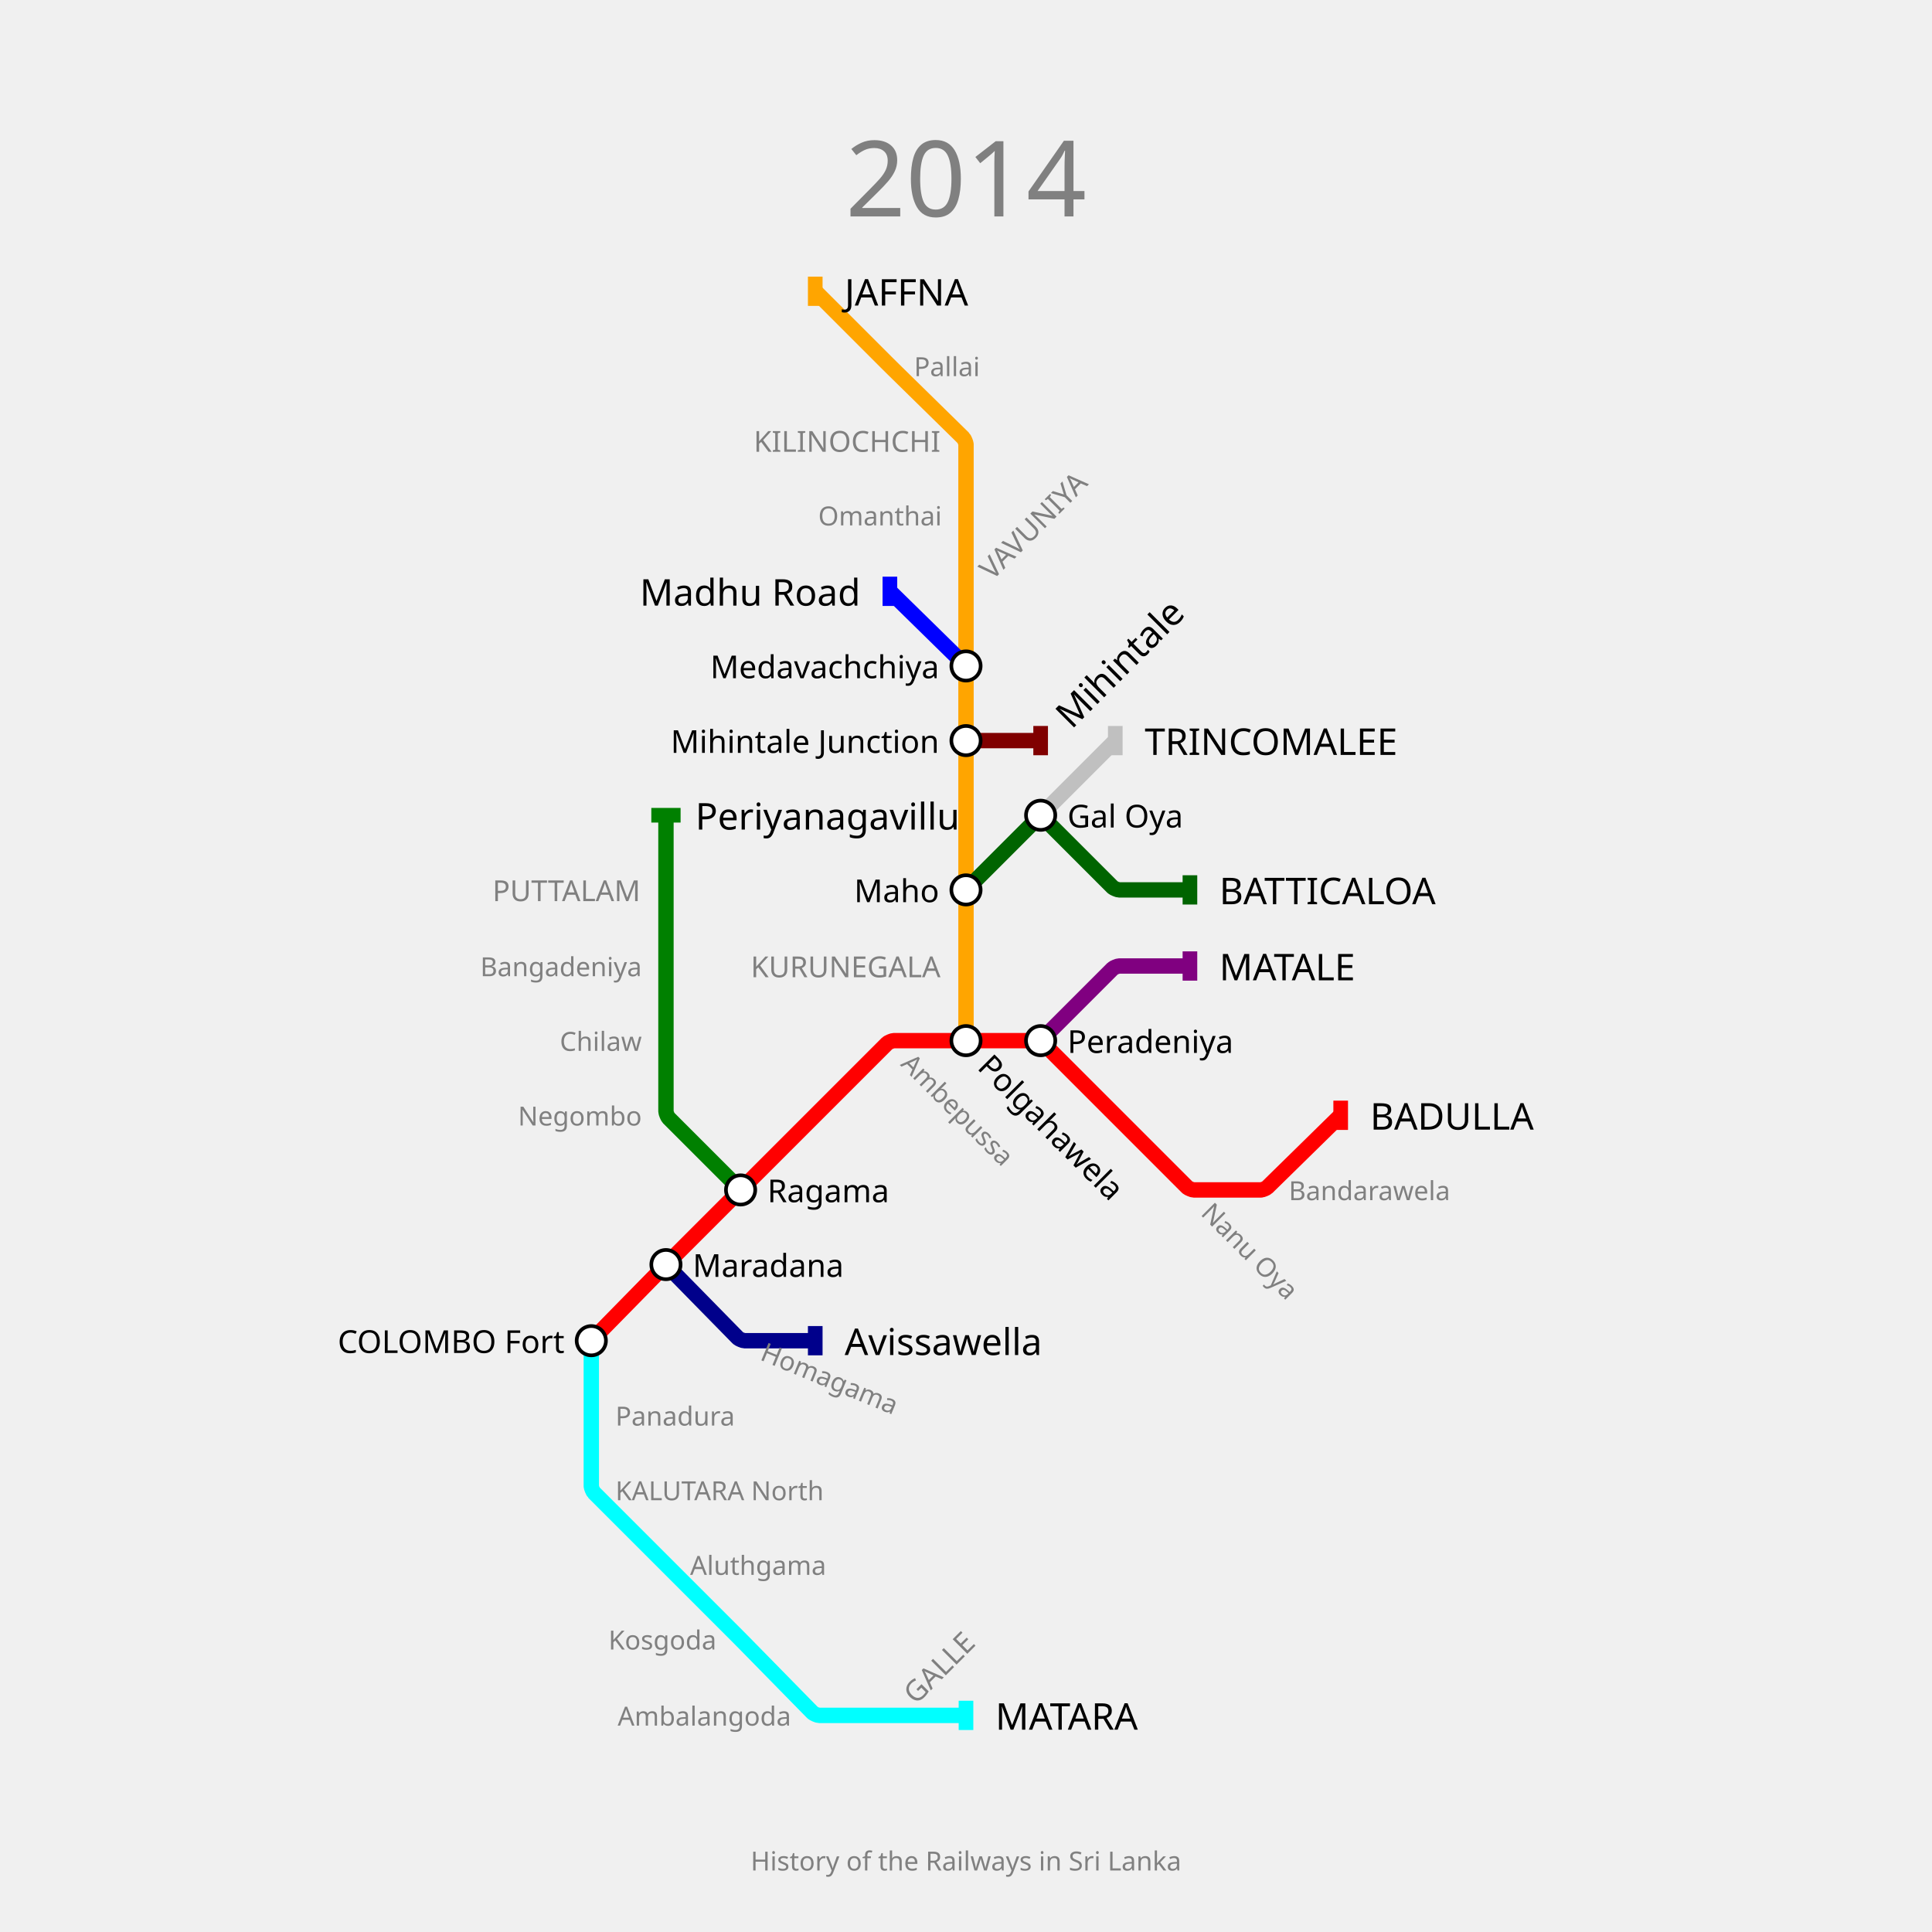
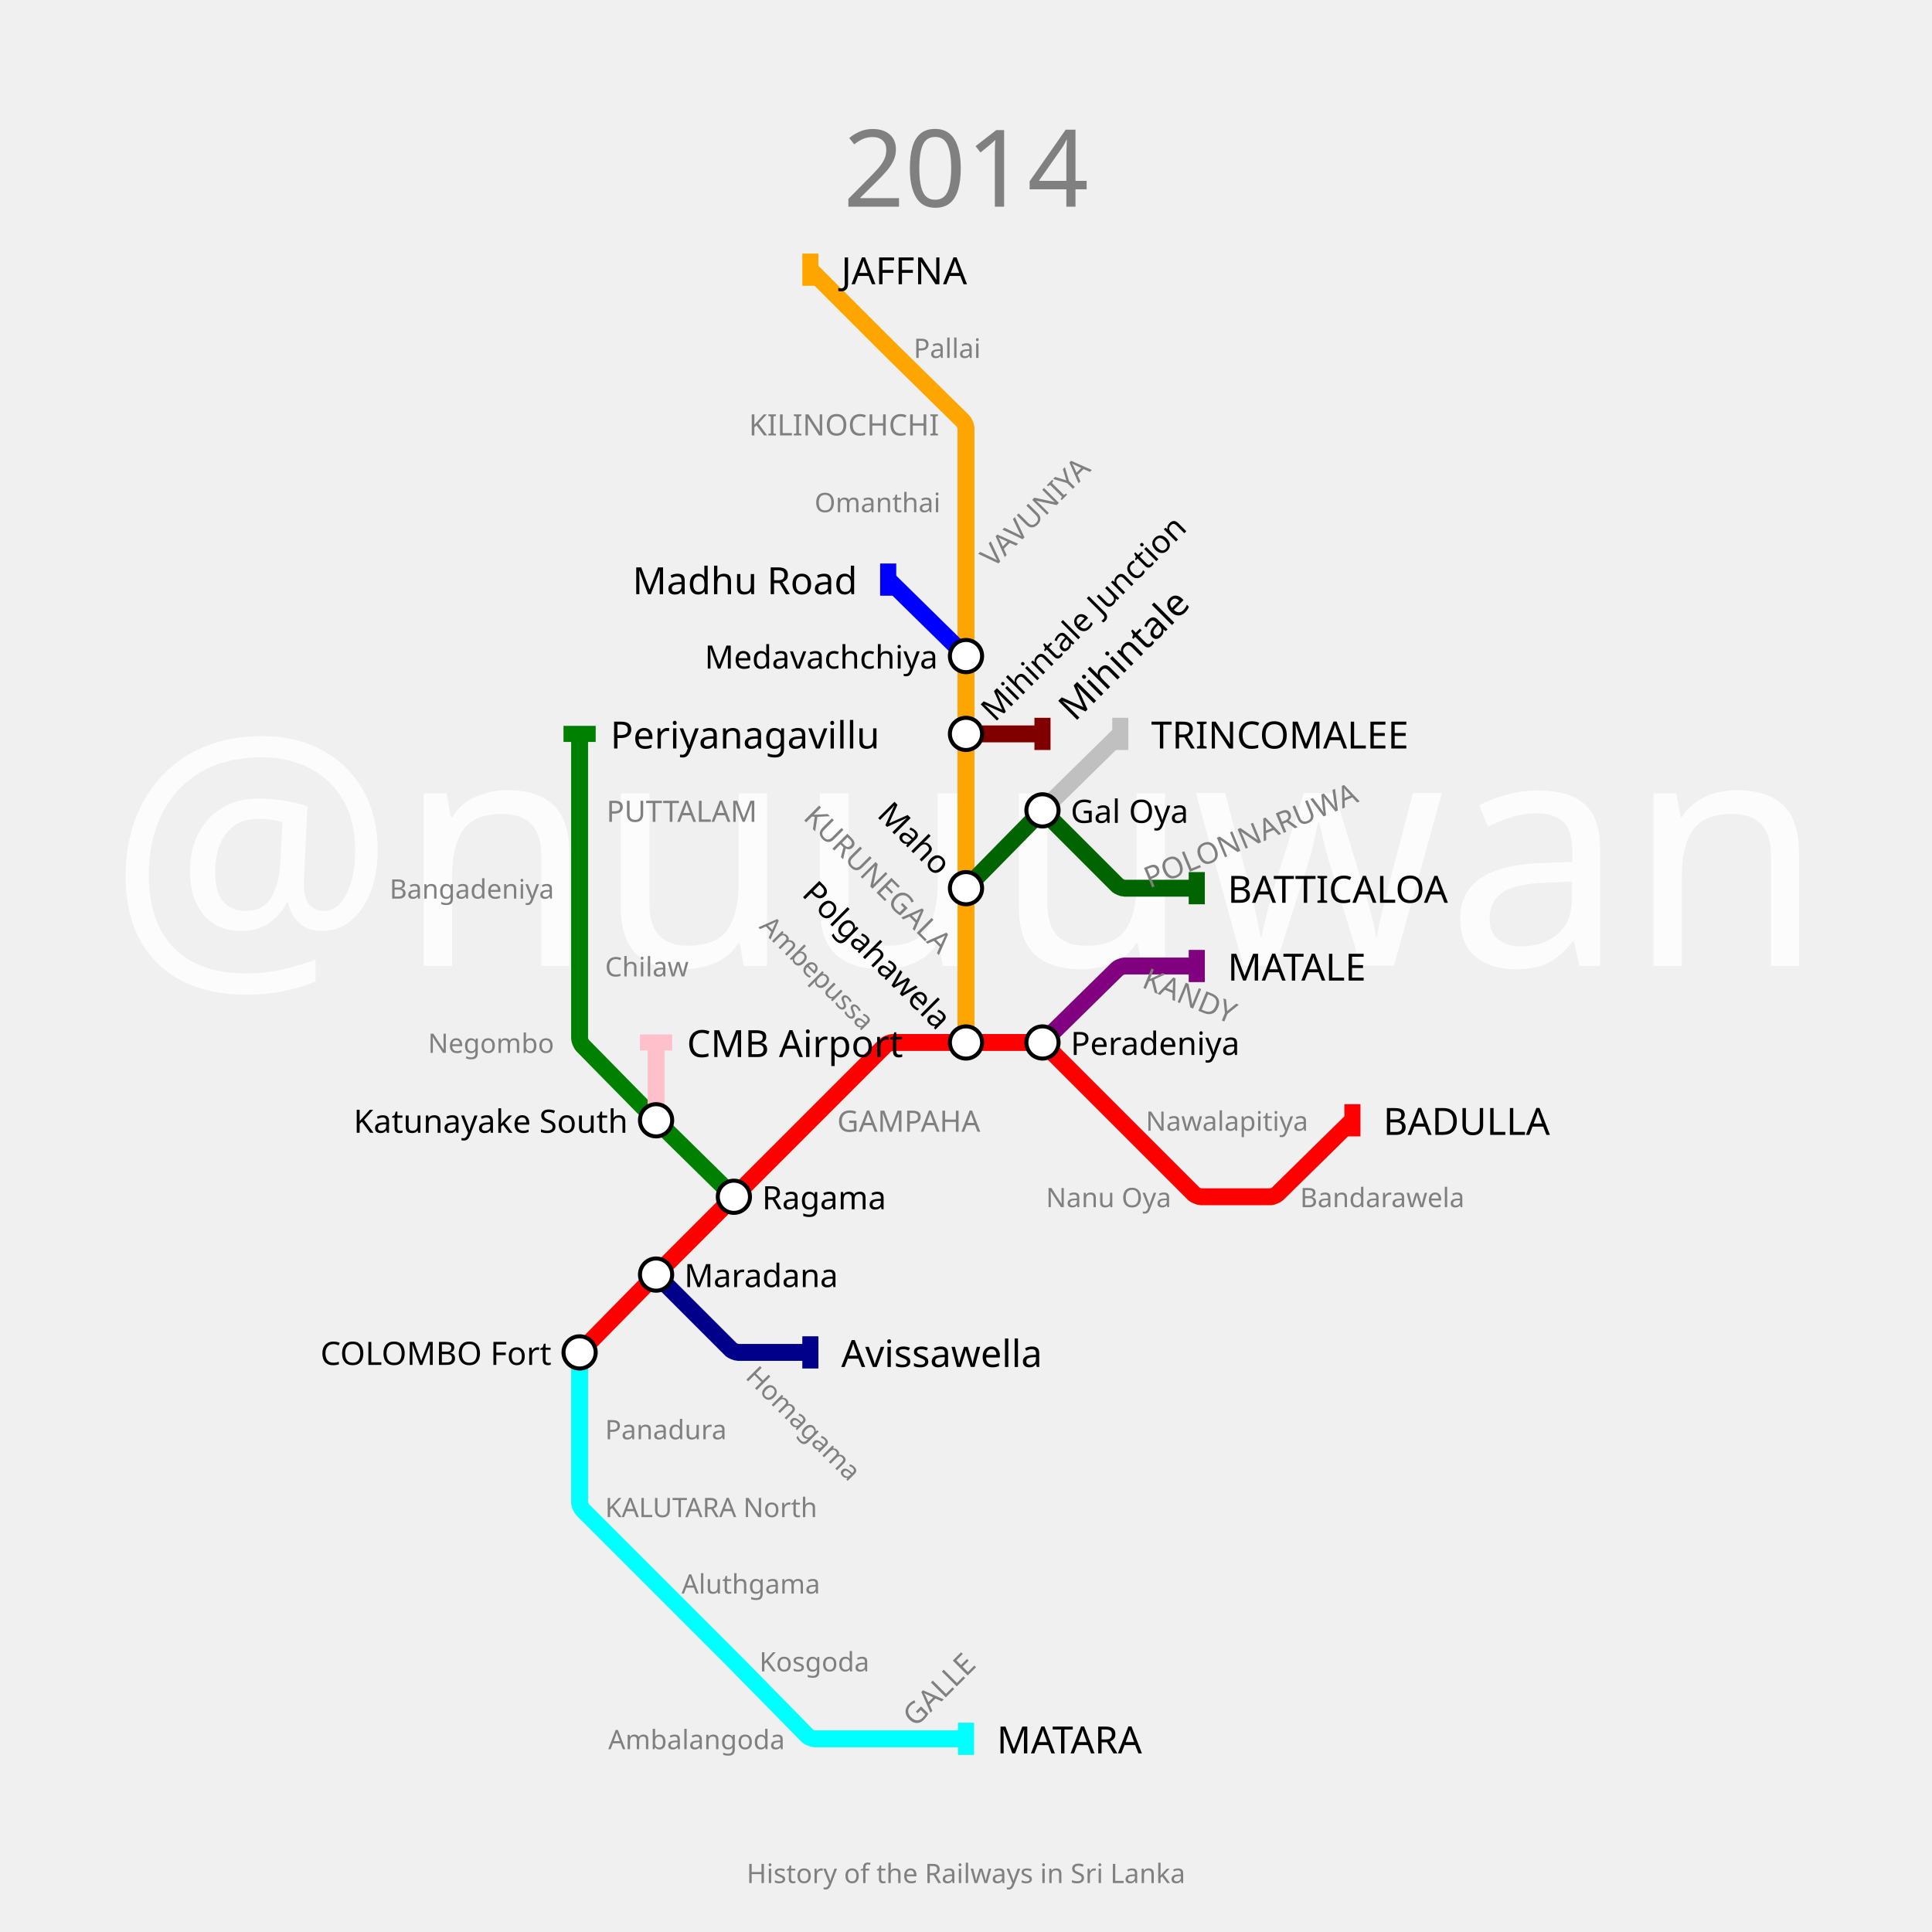
- <svg xmlns="http://www.w3.org/2000/svg" width="1320" height="1320" padding="148">
-   <text fill="gray" stroke="none" font-size="72" font-family="p22" x="660.0" y="92.0" text-anchor="middle" dominant-baseline="hanging">2014</text>
-   <text fill="gray" stroke="none" font-size="18" font-family="p22" x="660.0" y="1264.0" text-anchor="middle" dominant-baseline="text-top">History of the Railways in Sri Lanka</text>
+ <svg xmlns="http://www.w3.org/2000/svg" width="1440" height="1440" padding="144">
+   <text fill="#fcfcfc" stroke="none" font-size="240.0" font-family="p22" x="720.0" y="720.0" text-anchor="middle" dominant-baseline="center">@nuuuwan</text>
+   <text fill="gray" stroke="none" font-size="80" font-family="p22" x="720.0" y="92.0" text-anchor="middle" dominant-baseline="hanging">2014</text>
+   <text fill="gray" stroke="none" font-size="20" font-family="p22" x="720.0" y="1388.0" text-anchor="middle" dominant-baseline="text-top">History of the Railways in Sri Lanka</text>
  <g>
-     <path fill="none" stroke-width="10.5" stroke-opacity="1" d="M 404.0,916.0 L 452.475,866.575 C 453.317,865.716 456.7,862.3 457.55,861.45 L 506.0,813.0 L 557.0,762.0 L 606.162,712.838 C 606.774,712.226 609.733,711.0 610.6,711.0 L 660.0,711.0 L 708.45,711.0 C 709.3,711.0 712.202,712.202 712.803,712.803 L 762.0,762.0 L 811.197,811.197 C 811.798,811.798 814.7,813.0 815.55,813.0 L 861.577,813.0 C 862.385,813.0 865.153,811.869 865.73,811.304 L 916.0,762.0" stroke="red" />
-     <rect stroke="none" fill-opacity="1" x="911" y="752" width="10" height="20" fill="red" />
+     <path fill="none" stroke-width="12.6" stroke-opacity="1" d="M 432.0,1008.0 L 486.15,952.9 C 487.1,951.933 490.917,948.083 491.875,947.125 L 547.0,892.0 L 604.0,835.0 L 659.949,779.051 C 660.633,778.367 663.933,777.0 664.9,777.0 L 720.0,777.0 L 774.15,777.0 C 775.1,777.0 778.344,778.344 779.015,779.015 L 835.0,835.0 L 889.949,889.949 C 890.633,890.633 893.933,892.0 894.9,892.0 L 947.245,892.0 C 948.163,892.0 951.31,890.713 951.965,890.069 L 1008.0,835.0" stroke="red" />
+     <rect stroke="none" fill-opacity="1" x="1002" y="823" width="12" height="24" fill="red" />
  </g>
  <g>
-     <path fill="none" stroke-width="10.5" stroke-opacity="1" d="M 711.0,711.0 L 760.197,661.803 C 760.798,661.202 763.7,660.0 764.55,660.0 L 813.0,660.0" stroke="purple" />
-     <rect stroke="none" fill-opacity="1" x="808" y="650" width="10" height="20" fill="purple" />
+     <path fill="none" stroke-width="12.6" stroke-opacity="1" d="M 777.0,777.0 L 832.967,721.998 C 833.645,721.332 836.9,720.0 837.85,720.0 L 892.0,720.0" stroke="purple" />
+     <rect stroke="none" fill-opacity="1" x="886" y="708" width="12" height="24" fill="purple" />
  </g>
  <g>
-     <path fill="none" stroke-width="10.5" stroke-opacity="1" d="M 404.0,916.0 L 404.0,967.0 L 404.0,1015.45 C 404.0,1016.3 405.202,1019.202 405.803,1019.803 L 455.0,1069.0 L 503.45,1117.45 C 504.3,1118.3 507.683,1121.716 508.525,1122.575 L 555.214,1170.179 C 555.81,1170.786 558.7,1172.0 559.55,1172.0 L 608.0,1172.0 L 660.0,1172.0" stroke="cyan" />
-     <rect stroke="none" fill-opacity="1" x="655" y="1162" width="10" height="20" fill="cyan" />
+     <path fill="none" stroke-width="12.6" stroke-opacity="1" d="M 432.0,1008.0 L 432.0,1065.0 L 432.0,1120.1 C 432.0,1121.067 433.367,1124.367 434.051,1125.051 L 489.0,1180.0 L 544.125,1235.125 C 545.083,1236.083 548.9,1239.933 549.85,1240.9 L 601.967,1293.932 C 602.645,1294.621 605.933,1296.0 606.9,1296.0 L 662.0,1296.0 L 720.0,1296.0" stroke="cyan" />
+     <rect stroke="none" fill-opacity="1" x="714" y="1284" width="12" height="24" fill="cyan" />
  </g>
  <g>
-     <path fill="none" stroke-width="10.5" stroke-opacity="1" d="M 660.0,711.0 L 660.0,660.0 L 660.0,608.0 L 660.0,557.0 L 660.0,506.0 L 660.0,455.0 L 660.0,404.0 L 660.0,352.0 L 660.0,303.55 C 660.0,302.7 658.786,299.81 658.179,299.214 L 610.509,252.461 C 609.673,251.64 606.343,248.343 605.515,247.515 L 557.0,199.0" stroke="orange" />
-     <rect stroke="none" fill-opacity="1" x="552" y="189" width="10" height="20" fill="orange" />
+     <path fill="none" stroke-width="12.6" stroke-opacity="1" d="M 720.0,777.0 L 720.0,720.0 L 720.0,662.0 L 720.0,604.0 L 720.0,547.0 L 720.0,489.0 L 720.0,432.0 L 720.0,374.0 L 720.0,318.9 C 720.0,317.933 718.621,314.645 717.932,313.967 L 664.797,261.748 C 663.864,260.832 660.152,257.152 659.227,256.227 L 604.0,201.0" stroke="orange" />
+     <rect stroke="none" fill-opacity="1" x="598" y="189" width="12" height="24" fill="orange" />
  </g>
  <g>
-     <path fill="none" stroke-width="10.5" stroke-opacity="1" d="M 455.0,864.0 L 504.214,914.179 C 504.81,914.786 507.7,916.0 508.55,916.0 L 557.0,916.0" stroke="darkblue" />
-     <rect stroke="none" fill-opacity="1" x="552" y="906" width="10" height="20" fill="darkblue" />
+     <path fill="none" stroke-width="12.6" stroke-opacity="1" d="M 489.0,950.0 L 544.985,1005.985 C 545.656,1006.656 548.9,1008.0 549.85,1008.0 L 604.0,1008.0" stroke="darkblue" />
+     <rect stroke="none" fill-opacity="1" x="598" y="996" width="12" height="24" fill="darkblue" />
  </g>
  <g>
-     <path fill="none" stroke-width="10.5" stroke-opacity="1" d="M 506.0,813.0 L 456.803,763.803 C 456.202,763.202 455.0,760.3 455.0,759.45 L 455.0,711.0 L 455.0,660.0 L 455.0,608.0 L 455.0,557.0" stroke="green" />
-     <rect stroke="none" fill-opacity="1" x="445" y="552" width="20" height="10" fill="green" />
+     <path fill="none" stroke-width="12.6" stroke-opacity="1" d="M 547.0,892.0 L 491.9,837.85 C 490.933,836.9 487.1,833.067 486.15,832.1 L 433.998,779.033 C 433.332,778.355 432.0,775.1 432.0,774.15 L 432.0,720.0 L 432.0,662.0 L 432.0,604.0 L 432.0,547.0" stroke="green" />
+     <rect stroke="none" fill-opacity="1" x="420" y="541" width="24" height="12" fill="green" />
  </g>
  <g>
-     <path fill="none" stroke-width="10.5" stroke-opacity="1" d="M 660.0,608.0 L 708.45,559.55 C 709.3,558.7 712.7,558.7 713.55,559.55 L 760.197,606.197 C 760.798,606.798 763.7,608.0 764.55,608.0 L 813.0,608.0" stroke="darkgreen" />
-     <rect stroke="none" fill-opacity="1" x="808" y="598" width="10" height="20" fill="darkgreen" />
+     <path fill="none" stroke-width="12.6" stroke-opacity="1" d="M 720.0,662.0 L 774.15,606.9 C 775.1,605.933 778.917,605.917 779.875,606.875 L 832.985,659.985 C 833.656,660.656 836.9,662.0 837.85,662.0 L 892.0,662.0" stroke="darkgreen" />
+     <rect stroke="none" fill-opacity="1" x="886" y="650" width="12" height="24" fill="darkgreen" />
  </g>
  <g>
-     <path fill="none" stroke-width="10.5" stroke-opacity="1" d="M 711.0,557.0 L 762.0,506.0" stroke="silver" />
-     <rect stroke="none" fill-opacity="1" x="757" y="496" width="10" height="20" fill="silver" />
+     <path fill="none" stroke-width="12.6" stroke-opacity="1" d="M 777.0,604.0 L 835.0,547.0" stroke="silver" />
+     <rect stroke="none" fill-opacity="1" x="829" y="535" width="12" height="24" fill="silver" />
  </g>
  <g>
-     <path fill="none" stroke-width="10.5" stroke-opacity="1" d="M 660.0,506.0 L 711.0,506.0" stroke="maroon" />
-     <rect stroke="none" fill-opacity="1" x="706" y="496" width="10" height="20" fill="maroon" />
+     <path fill="none" stroke-width="12.6" stroke-opacity="1" d="M 489.0,835.0 L 489.0,777.0" stroke="pink" />
+     <rect stroke="none" fill-opacity="1" x="477" y="771" width="24" height="12" fill="pink" />
  </g>
  <g>
-     <path fill="none" stroke-width="10.5" stroke-opacity="1" d="M 660.0,455.0 L 608.0,404.0" stroke="blue" />
-     <rect stroke="none" fill-opacity="1" x="603" y="394" width="10" height="20" fill="blue" />
+     <path fill="none" stroke-width="12.6" stroke-opacity="1" d="M 720.0,547.0 L 777.0,547.0" stroke="maroon" />
+     <rect stroke="none" fill-opacity="1" x="771" y="535" width="12" height="24" fill="maroon" />
  </g>
  <g>
-     <text fill="black" stroke="none" font-size="25.2" font-family="p22" font-weight="100" text-anchor="start" dominant-baseline="central" x="936.1" y="762" transform="translate(916,762) rotate(0) translate(-916,-762)">BADULLA</text>
+     <path fill="none" stroke-width="12.6" stroke-opacity="1" d="M 720.0,489.0 L 662.0,432.0" stroke="blue" />
+     <rect stroke="none" fill-opacity="1" x="656" y="420" width="12" height="24" fill="blue" />
  </g>
  <g>
-     <text fill="black" stroke="none" font-size="25.2" font-family="p22" font-weight="100" text-anchor="start" dominant-baseline="central" x="833.1" y="660" transform="translate(813,660) rotate(0) translate(-813,-660)">MATALE</text>
+     <text fill="black" stroke="none" font-size="28.0" font-family="p22" font-weight="100" text-anchor="start" dominant-baseline="central" x="1031.0" y="835" transform="translate(1008,835) rotate(0) translate(-1008,-835)">BADULLA</text>
  </g>
  <g>
-     <text fill="black" stroke="none" font-size="25.2" font-family="p22" font-weight="100" text-anchor="start" dominant-baseline="central" x="680.1" y="1172" transform="translate(660,1172) rotate(0) translate(-660,-1172)">MATARA</text>
+     <text fill="black" stroke="none" font-size="28.0" font-family="p22" font-weight="100" text-anchor="start" dominant-baseline="central" x="915.0" y="720" transform="translate(892,720) rotate(0) translate(-892,-720)">MATALE</text>
  </g>
  <g>
-     <text fill="black" stroke="none" font-size="25.2" font-family="p22" font-weight="100" text-anchor="start" dominant-baseline="central" x="577.1" y="199" transform="translate(557,199) rotate(0) translate(-557,-199)">JAFFNA</text>
+     <text fill="black" stroke="none" font-size="28.0" font-family="p22" font-weight="100" text-anchor="start" dominant-baseline="central" x="743.0" y="1296" transform="translate(720,1296) rotate(0) translate(-720,-1296)">MATARA</text>
  </g>
  <g>
-     <text fill="black" stroke="none" font-size="25.2" font-family="p22" font-weight="100" text-anchor="start" dominant-baseline="central" x="577.1" y="916" transform="translate(557,916) rotate(0) translate(-557,-916)">Avissawella</text>
+     <text fill="black" stroke="none" font-size="28.0" font-family="p22" font-weight="100" text-anchor="start" dominant-baseline="central" x="627.0" y="201" transform="translate(604,201) rotate(0) translate(-604,-201)">JAFFNA</text>
  </g>
  <g>
-     <text fill="black" stroke="none" font-size="25.2" font-family="p22" font-weight="100" text-anchor="start" dominant-baseline="central" x="475.1" y="557" transform="translate(455,557) rotate(0) translate(-455,-557)">Periyanagavillu</text>
+     <text fill="black" stroke="none" font-size="28.0" font-family="p22" font-weight="100" text-anchor="start" dominant-baseline="central" x="627.0" y="1008" transform="translate(604,1008) rotate(0) translate(-604,-1008)">Avissawella</text>
  </g>
  <g>
-     <text fill="black" stroke="none" font-size="25.2" font-family="p22" font-weight="100" text-anchor="start" dominant-baseline="central" x="833.1" y="608" transform="translate(813,608) rotate(0) translate(-813,-608)">BATTICALOA</text>
+     <text fill="black" stroke="none" font-size="28.0" font-family="p22" font-weight="100" text-anchor="start" dominant-baseline="central" x="455.0" y="547" transform="translate(432,547) rotate(0) translate(-432,-547)">Periyanagavillu</text>
  </g>
  <g>
-     <text fill="black" stroke="none" font-size="25.2" font-family="p22" font-weight="100" text-anchor="start" dominant-baseline="central" x="782.1" y="506" transform="translate(762,506) rotate(0) translate(-762,-506)">TRINCOMALEE</text>
+     <text fill="black" stroke="none" font-size="28.0" font-family="p22" font-weight="100" text-anchor="start" dominant-baseline="central" x="915.0" y="662" transform="translate(892,662) rotate(0) translate(-892,-662)">BATTICALOA</text>
  </g>
  <g>
-     <text fill="black" stroke="none" font-size="25.2" font-family="p22" font-weight="100" text-anchor="start" dominant-baseline="central" x="731.1" y="506" transform="translate(711,506) rotate(-45) translate(-711,-506)">Mihintale</text>
+     <text fill="black" stroke="none" font-size="28.0" font-family="p22" font-weight="100" text-anchor="start" dominant-baseline="central" x="858.0" y="547" transform="translate(835,547) rotate(0) translate(-835,-547)">TRINCOMALEE</text>
  </g>
  <g>
-     <text fill="black" stroke="none" font-size="25.2" font-family="p22" font-weight="100" text-anchor="end" dominant-baseline="central" x="587.9" y="404" transform="translate(608,404) rotate(0) translate(-608,-404)">Madhu Road</text>
+     <text fill="black" stroke="none" font-size="28.0" font-family="p22" font-weight="100" text-anchor="start" dominant-baseline="central" x="512.0" y="777" transform="translate(489,777) rotate(0) translate(-489,-777)">CMB Airport</text>
  </g>
  <g>
-     <circle r="10" fill="white" stroke="black" stroke-width="2.5" cx="404" cy="916" />
-     <text fill="black" stroke="none" font-size="21.6" font-family="p22" font-weight="100" text-anchor="end" dominant-baseline="central" x="385.7" y="916" transform="translate(404,916) rotate(0) translate(-404,-916)">COLOMBO Fort</text>
+     <text fill="black" stroke="none" font-size="28.0" font-family="p22" font-weight="100" text-anchor="start" dominant-baseline="central" x="800.0" y="547" transform="translate(777,547) rotate(-45) translate(-777,-547)">Mihintale</text>
  </g>
  <g>
-     <circle r="10" fill="white" stroke="black" stroke-width="2.5" cx="455" cy="864" />
-     <text fill="black" stroke="none" font-size="21.6" font-family="p22" font-weight="100" text-anchor="start" dominant-baseline="central" x="473.3" y="864" transform="translate(455,864) rotate(0) translate(-455,-864)">Maradana</text>
+     <text fill="black" stroke="none" font-size="28.0" font-family="p22" font-weight="100" text-anchor="end" dominant-baseline="central" x="639.0" y="432" transform="translate(662,432) rotate(0) translate(-662,-432)">Madhu Road</text>
  </g>
  <g>
-     <circle r="10" fill="white" stroke="black" stroke-width="2.5" cx="506" cy="813" />
-     <text fill="black" stroke="none" font-size="21.6" font-family="p22" font-weight="100" text-anchor="start" dominant-baseline="central" x="524.3" y="813" transform="translate(506,813) rotate(0) translate(-506,-813)">Ragama</text>
+     <circle r="12" fill="white" stroke="black" stroke-width="3.0" cx="432" cy="1008" />
+     <text fill="black" stroke="none" font-size="24.0" font-family="p22" font-weight="100" text-anchor="end" dominant-baseline="central" x="411.0" y="1008" transform="translate(432,1008) rotate(0) translate(-432,-1008)">COLOMBO Fort</text>
  </g>
  <g>
-     <circle r="10" fill="white" stroke="black" stroke-width="2.5" cx="660" cy="711" />
-     <text fill="black" stroke="none" font-size="21.6" font-family="p22" font-weight="100" text-anchor="start" dominant-baseline="central" x="678.3" y="711" transform="translate(660,711) rotate(-315) translate(-660,-711)">Polgahawela</text>
+     <circle r="12" fill="white" stroke="black" stroke-width="3.0" cx="489" cy="950" />
+     <text fill="black" stroke="none" font-size="24.0" font-family="p22" font-weight="100" text-anchor="start" dominant-baseline="central" x="510.0" y="950" transform="translate(489,950) rotate(0) translate(-489,-950)">Maradana</text>
  </g>
  <g>
-     <circle r="10" fill="white" stroke="black" stroke-width="2.5" cx="711" cy="711" />
-     <text fill="black" stroke="none" font-size="21.6" font-family="p22" font-weight="100" text-anchor="start" dominant-baseline="central" x="729.3" y="711" transform="translate(711,711) rotate(0) translate(-711,-711)">Peradeniya</text>
+     <circle r="12" fill="white" stroke="black" stroke-width="3.0" cx="547" cy="892" />
+     <text fill="black" stroke="none" font-size="24.0" font-family="p22" font-weight="100" text-anchor="start" dominant-baseline="central" x="568.0" y="892" transform="translate(547,892) rotate(0) translate(-547,-892)">Ragama</text>
  </g>
  <g>
-     <circle r="10" fill="white" stroke="black" stroke-width="2.5" cx="660" cy="608" />
-     <text fill="black" stroke="none" font-size="21.6" font-family="p22" font-weight="100" text-anchor="end" dominant-baseline="central" x="641.7" y="608" transform="translate(660,608) rotate(0) translate(-660,-608)">Maho</text>
+     <circle r="12" fill="white" stroke="black" stroke-width="3.0" cx="720" cy="777" />
+     <text fill="black" stroke="none" font-size="24.0" font-family="p22" font-weight="100" text-anchor="end" dominant-baseline="central" x="699.0" y="777" transform="translate(720,777) rotate(45) translate(-720,-777)">Polgahawela</text>
  </g>
  <g>
-     <circle r="10" fill="white" stroke="black" stroke-width="2.5" cx="660" cy="506" />
-     <text fill="black" stroke="none" font-size="21.6" font-family="p22" font-weight="100" text-anchor="end" dominant-baseline="central" x="641.7" y="506" transform="translate(660,506) rotate(0) translate(-660,-506)">Mihintale Junction</text>
+     <circle r="12" fill="white" stroke="black" stroke-width="3.0" cx="777" cy="777" />
+     <text fill="black" stroke="none" font-size="24.0" font-family="p22" font-weight="100" text-anchor="start" dominant-baseline="central" x="798.0" y="777" transform="translate(777,777) rotate(0) translate(-777,-777)">Peradeniya</text>
  </g>
  <g>
-     <circle r="10" fill="white" stroke="black" stroke-width="2.5" cx="660" cy="455" />
-     <text fill="black" stroke="none" font-size="21.6" font-family="p22" font-weight="100" text-anchor="end" dominant-baseline="central" x="641.7" y="455" transform="translate(660,455) rotate(0) translate(-660,-455)">Medavachchiya</text>
+     <circle r="12" fill="white" stroke="black" stroke-width="3.0" cx="720" cy="662" />
+     <text fill="black" stroke="none" font-size="24.0" font-family="p22" font-weight="100" text-anchor="end" dominant-baseline="central" x="699.0" y="662" transform="translate(720,662) rotate(45) translate(-720,-662)">Maho</text>
  </g>
  <g>
-     <circle r="10" fill="white" stroke="black" stroke-width="2.5" cx="711" cy="557" />
-     <text fill="black" stroke="none" font-size="21.6" font-family="p22" font-weight="100" text-anchor="start" dominant-baseline="central" x="729.3" y="557" transform="translate(711,557) rotate(0) translate(-711,-557)">Gal Oya</text>
-   </g>
-   <g />
-   <g />
-   <g>
-     <text fill="gray" stroke="none" font-size="19.8" font-family="p22" font-weight="100" text-anchor="start" dominant-baseline="central" x="625.4" y="1172" transform="translate(608,1172) rotate(-45) translate(-608,-1172)">GALLE</text>
+     <circle r="12" fill="white" stroke="black" stroke-width="3.0" cx="720" cy="547" />
+     <text fill="black" stroke="none" font-size="24.0" font-family="p22" font-weight="100" text-anchor="start" dominant-baseline="central" x="741.0" y="547" transform="translate(720,547) rotate(-45) translate(-720,-547)">Mihintale Junction</text>
  </g>
  <g>
-     <text fill="gray" stroke="none" font-size="19.8" font-family="p22" font-weight="100" text-anchor="end" dominant-baseline="central" x="642.6" y="660" transform="translate(660,660) rotate(0) translate(-660,-660)">KURUNEGALA</text>
+     <circle r="12" fill="white" stroke="black" stroke-width="3.0" cx="720" cy="489" />
+     <text fill="black" stroke="none" font-size="24.0" font-family="p22" font-weight="100" text-anchor="end" dominant-baseline="central" x="699.0" y="489" transform="translate(720,489) rotate(0) translate(-720,-489)">Medavachchiya</text>
+   </g>
+   <g>
+     <circle r="12" fill="white" stroke="black" stroke-width="3.0" cx="489" cy="835" />
+     <text fill="black" stroke="none" font-size="24.0" font-family="p22" font-weight="100" text-anchor="end" dominant-baseline="central" x="468.0" y="835" transform="translate(489,835) rotate(0) translate(-489,-835)">Katunayake South</text>
+   </g>
+   <g>
+     <circle r="12" fill="white" stroke="black" stroke-width="3.0" cx="777" cy="604" />
+     <text fill="black" stroke="none" font-size="24.0" font-family="p22" font-weight="100" text-anchor="start" dominant-baseline="central" x="798.0" y="604" transform="translate(777,604) rotate(0) translate(-777,-604)">Gal Oya</text>
+   </g>
+   <g>
+     <text fill="gray" stroke="none" font-size="22.0" font-family="p22" font-weight="100" text-anchor="start" dominant-baseline="central" x="624.0" y="835" transform="translate(604,835) rotate(0) translate(-604,-835)">GAMPAHA</text>
+   </g>
+   <g>
+     <text fill="gray" stroke="none" font-size="22.0" font-family="p22" font-weight="100" text-anchor="start" dominant-baseline="central" x="855.0" y="720" transform="translate(835,720) rotate(-337.5) translate(-835,-720)">KANDY</text>
+   </g>
+   <g>
+     <text fill="gray" stroke="none" font-size="22.0" font-family="p22" font-weight="100" text-anchor="start" dominant-baseline="central" x="682.0" y="1296" transform="translate(662,1296) rotate(-45) translate(-662,-1296)">GALLE</text>
+   </g>
+   <g>
+     <text fill="gray" stroke="none" font-size="22.0" font-family="p22" font-weight="100" text-anchor="end" dominant-baseline="central" x="700.0" y="720" transform="translate(720,720) rotate(45) translate(-720,-720)">KURUNEGALA</text>
  </g>
  <g />
  <g>
-     <text fill="gray" stroke="none" font-size="19.8" font-family="p22" font-weight="100" text-anchor="start" dominant-baseline="central" x="677.4" y="404" transform="translate(660,404) rotate(-45) translate(-660,-404)">VAVUNIYA</text>
+     <text fill="gray" stroke="none" font-size="22.0" font-family="p22" font-weight="100" text-anchor="start" dominant-baseline="central" x="740.0" y="432" transform="translate(720,432) rotate(-45) translate(-720,-432)">VAVUNIYA</text>
  </g>
  <g>
-     <text fill="gray" stroke="none" font-size="19.8" font-family="p22" font-weight="100" text-anchor="end" dominant-baseline="central" x="642.6" y="301" transform="translate(660,301) rotate(0) translate(-660,-301)">KILINOCHCHI</text>
+     <text fill="gray" stroke="none" font-size="22.0" font-family="p22" font-weight="100" text-anchor="end" dominant-baseline="central" x="700.0" y="316" transform="translate(720,316) rotate(0) translate(-720,-316)">KILINOCHCHI</text>
  </g>
  <g>
-     <text fill="gray" stroke="none" font-size="19.8" font-family="p22" font-weight="100" text-anchor="end" dominant-baseline="central" x="437.6" y="608" transform="translate(455,608) rotate(0) translate(-455,-608)">PUTTALAM</text>
-   </g>
-   <g />
-   <g>
-     <text fill="gray" stroke="none" font-size="18" font-family="p22" font-weight="100" text-anchor="start" dominant-baseline="central" x="624.5" y="711" transform="translate(608,711) rotate(-315) translate(-608,-711)">Ambepussa</text>
-   </g>
-   <g />
-   <g>
-     <text fill="gray" stroke="none" font-size="18" font-family="p22" font-weight="100" text-anchor="start" dominant-baseline="central" x="829.5" y="813" transform="translate(813,813) rotate(-315) translate(-813,-813)">Nanu Oya</text>
+     <text fill="gray" stroke="none" font-size="22.0" font-family="p22" font-weight="100" text-anchor="start" dominant-baseline="central" x="452.0" y="604" transform="translate(432,604) rotate(0) translate(-432,-604)">PUTTALAM</text>
  </g>
  <g>
-     <text fill="gray" stroke="none" font-size="18" font-family="p22" font-weight="100" text-anchor="start" dominant-baseline="central" x="880.5" y="813" transform="translate(864,813) rotate(0) translate(-864,-813)">Bandarawela</text>
+     <text fill="gray" stroke="none" font-size="22.0" font-family="p22" font-weight="100" text-anchor="start" dominant-baseline="central" x="855.0" y="662" transform="translate(835,662) rotate(-22.5) translate(-835,-662)">POLONNARUWA</text>
  </g>
  <g>
-     <text fill="gray" stroke="none" font-size="18" font-family="p22" font-weight="100" text-anchor="start" dominant-baseline="central" x="420.5" y="967" transform="translate(404,967) rotate(0) translate(-404,-967)">Panadura</text>
+     <text fill="gray" stroke="none" font-size="20" font-family="p22" font-weight="100" text-anchor="end" dominant-baseline="central" x="643.0" y="777" transform="translate(662,777) rotate(45) translate(-662,-777)">Ambepussa</text>
  </g>
  <g>
-     <text fill="gray" stroke="none" font-size="18" font-family="p22" font-weight="100" text-anchor="start" dominant-baseline="central" x="420.5" y="1018" transform="translate(404,1018) rotate(0) translate(-404,-1018)">KALUTARA North</text>
+     <text fill="gray" stroke="none" font-size="20" font-family="p22" font-weight="100" text-anchor="start" dominant-baseline="central" x="854.0" y="835" transform="translate(835,835) rotate(0) translate(-835,-835)">Nawalapitiya</text>
  </g>
  <g>
-     <text fill="gray" stroke="none" font-size="18" font-family="p22" font-weight="100" text-anchor="start" dominant-baseline="central" x="471.5" y="1069" transform="translate(455,1069) rotate(0) translate(-455,-1069)">Aluthgama</text>
+     <text fill="gray" stroke="none" font-size="20" font-family="p22" font-weight="100" text-anchor="end" dominant-baseline="central" x="873.0" y="892" transform="translate(892,892) rotate(0) translate(-892,-892)">Nanu Oya</text>
  </g>
  <g>
-     <text fill="gray" stroke="none" font-size="18" font-family="p22" font-weight="100" text-anchor="end" dominant-baseline="central" x="489.5" y="1120" transform="translate(506,1120) rotate(0) translate(-506,-1120)">Kosgoda</text>
+     <text fill="gray" stroke="none" font-size="20" font-family="p22" font-weight="100" text-anchor="start" dominant-baseline="central" x="969.0" y="892" transform="translate(950,892) rotate(0) translate(-950,-892)">Bandarawela</text>
  </g>
  <g>
-     <text fill="gray" stroke="none" font-size="18" font-family="p22" font-weight="100" text-anchor="end" dominant-baseline="central" x="540.5" y="1172" transform="translate(557,1172) rotate(0) translate(-557,-1172)">Ambalangoda</text>
+     <text fill="gray" stroke="none" font-size="20" font-family="p22" font-weight="100" text-anchor="start" dominant-baseline="central" x="451.0" y="1065" transform="translate(432,1065) rotate(0) translate(-432,-1065)">Panadura</text>
  </g>
  <g>
-     <text fill="gray" stroke="none" font-size="18" font-family="p22" font-weight="100" text-anchor="end" dominant-baseline="central" x="643.5" y="352" transform="translate(660,352) rotate(0) translate(-660,-352)">Omanthai</text>
+     <text fill="gray" stroke="none" font-size="20" font-family="p22" font-weight="100" text-anchor="start" dominant-baseline="central" x="451.0" y="1123" transform="translate(432,1123) rotate(0) translate(-432,-1123)">KALUTARA North</text>
  </g>
  <g>
-     <text fill="gray" stroke="none" font-size="18" font-family="p22" font-weight="100" text-anchor="start" dominant-baseline="central" x="624.5" y="250" transform="translate(608,250) rotate(0) translate(-608,-250)">Pallai</text>
+     <text fill="gray" stroke="none" font-size="20" font-family="p22" font-weight="100" text-anchor="start" dominant-baseline="central" x="508.0" y="1180" transform="translate(489,1180) rotate(0) translate(-489,-1180)">Aluthgama</text>
  </g>
  <g>
-     <text fill="gray" stroke="none" font-size="18" font-family="p22" font-weight="100" text-anchor="start" dominant-baseline="central" x="522.5" y="916" transform="translate(506,916) rotate(-337.5) translate(-506,-916)">Homagama</text>
+     <text fill="gray" stroke="none" font-size="20" font-family="p22" font-weight="100" text-anchor="start" dominant-baseline="central" x="566.0" y="1238" transform="translate(547,1238) rotate(0) translate(-547,-1238)">Kosgoda</text>
  </g>
  <g>
-     <text fill="gray" stroke="none" font-size="18" font-family="p22" font-weight="100" text-anchor="end" dominant-baseline="central" x="438.5" y="762" transform="translate(455,762) rotate(0) translate(-455,-762)">Negombo</text>
+     <text fill="gray" stroke="none" font-size="20" font-family="p22" font-weight="100" text-anchor="end" dominant-baseline="central" x="585.0" y="1296" transform="translate(604,1296) rotate(0) translate(-604,-1296)">Ambalangoda</text>
  </g>
  <g>
-     <text fill="gray" stroke="none" font-size="18" font-family="p22" font-weight="100" text-anchor="end" dominant-baseline="central" x="438.5" y="711" transform="translate(455,711) rotate(0) translate(-455,-711)">Chilaw</text>
+     <text fill="gray" stroke="none" font-size="20" font-family="p22" font-weight="100" text-anchor="end" dominant-baseline="central" x="701.0" y="374" transform="translate(720,374) rotate(0) translate(-720,-374)">Omanthai</text>
  </g>
  <g>
-     <text fill="gray" stroke="none" font-size="18" font-family="p22" font-weight="100" text-anchor="end" dominant-baseline="central" x="438.5" y="660" transform="translate(455,660) rotate(0) translate(-455,-660)">Bangadeniya</text>
+     <text fill="gray" stroke="none" font-size="20" font-family="p22" font-weight="100" text-anchor="start" dominant-baseline="central" x="681.0" y="259" transform="translate(662,259) rotate(0) translate(-662,-259)">Pallai</text>
+   </g>
+   <g>
+     <text fill="gray" stroke="none" font-size="20" font-family="p22" font-weight="100" text-anchor="start" dominant-baseline="central" x="566.0" y="1008" transform="translate(547,1008) rotate(-315) translate(-547,-1008)">Homagama</text>
+   </g>
+   <g>
+     <text fill="gray" stroke="none" font-size="20" font-family="p22" font-weight="100" text-anchor="end" dominant-baseline="central" x="413.0" y="777" transform="translate(432,777) rotate(0) translate(-432,-777)">Negombo</text>
+   </g>
+   <g>
+     <text fill="gray" stroke="none" font-size="20" font-family="p22" font-weight="100" text-anchor="start" dominant-baseline="central" x="451.0" y="720" transform="translate(432,720) rotate(0) translate(-432,-720)">Chilaw</text>
+   </g>
+   <g>
+     <text fill="gray" stroke="none" font-size="20" font-family="p22" font-weight="100" text-anchor="end" dominant-baseline="central" x="413.0" y="662" transform="translate(432,662) rotate(0) translate(-432,-662)">Bangadeniya</text>
  </g>
</svg>
